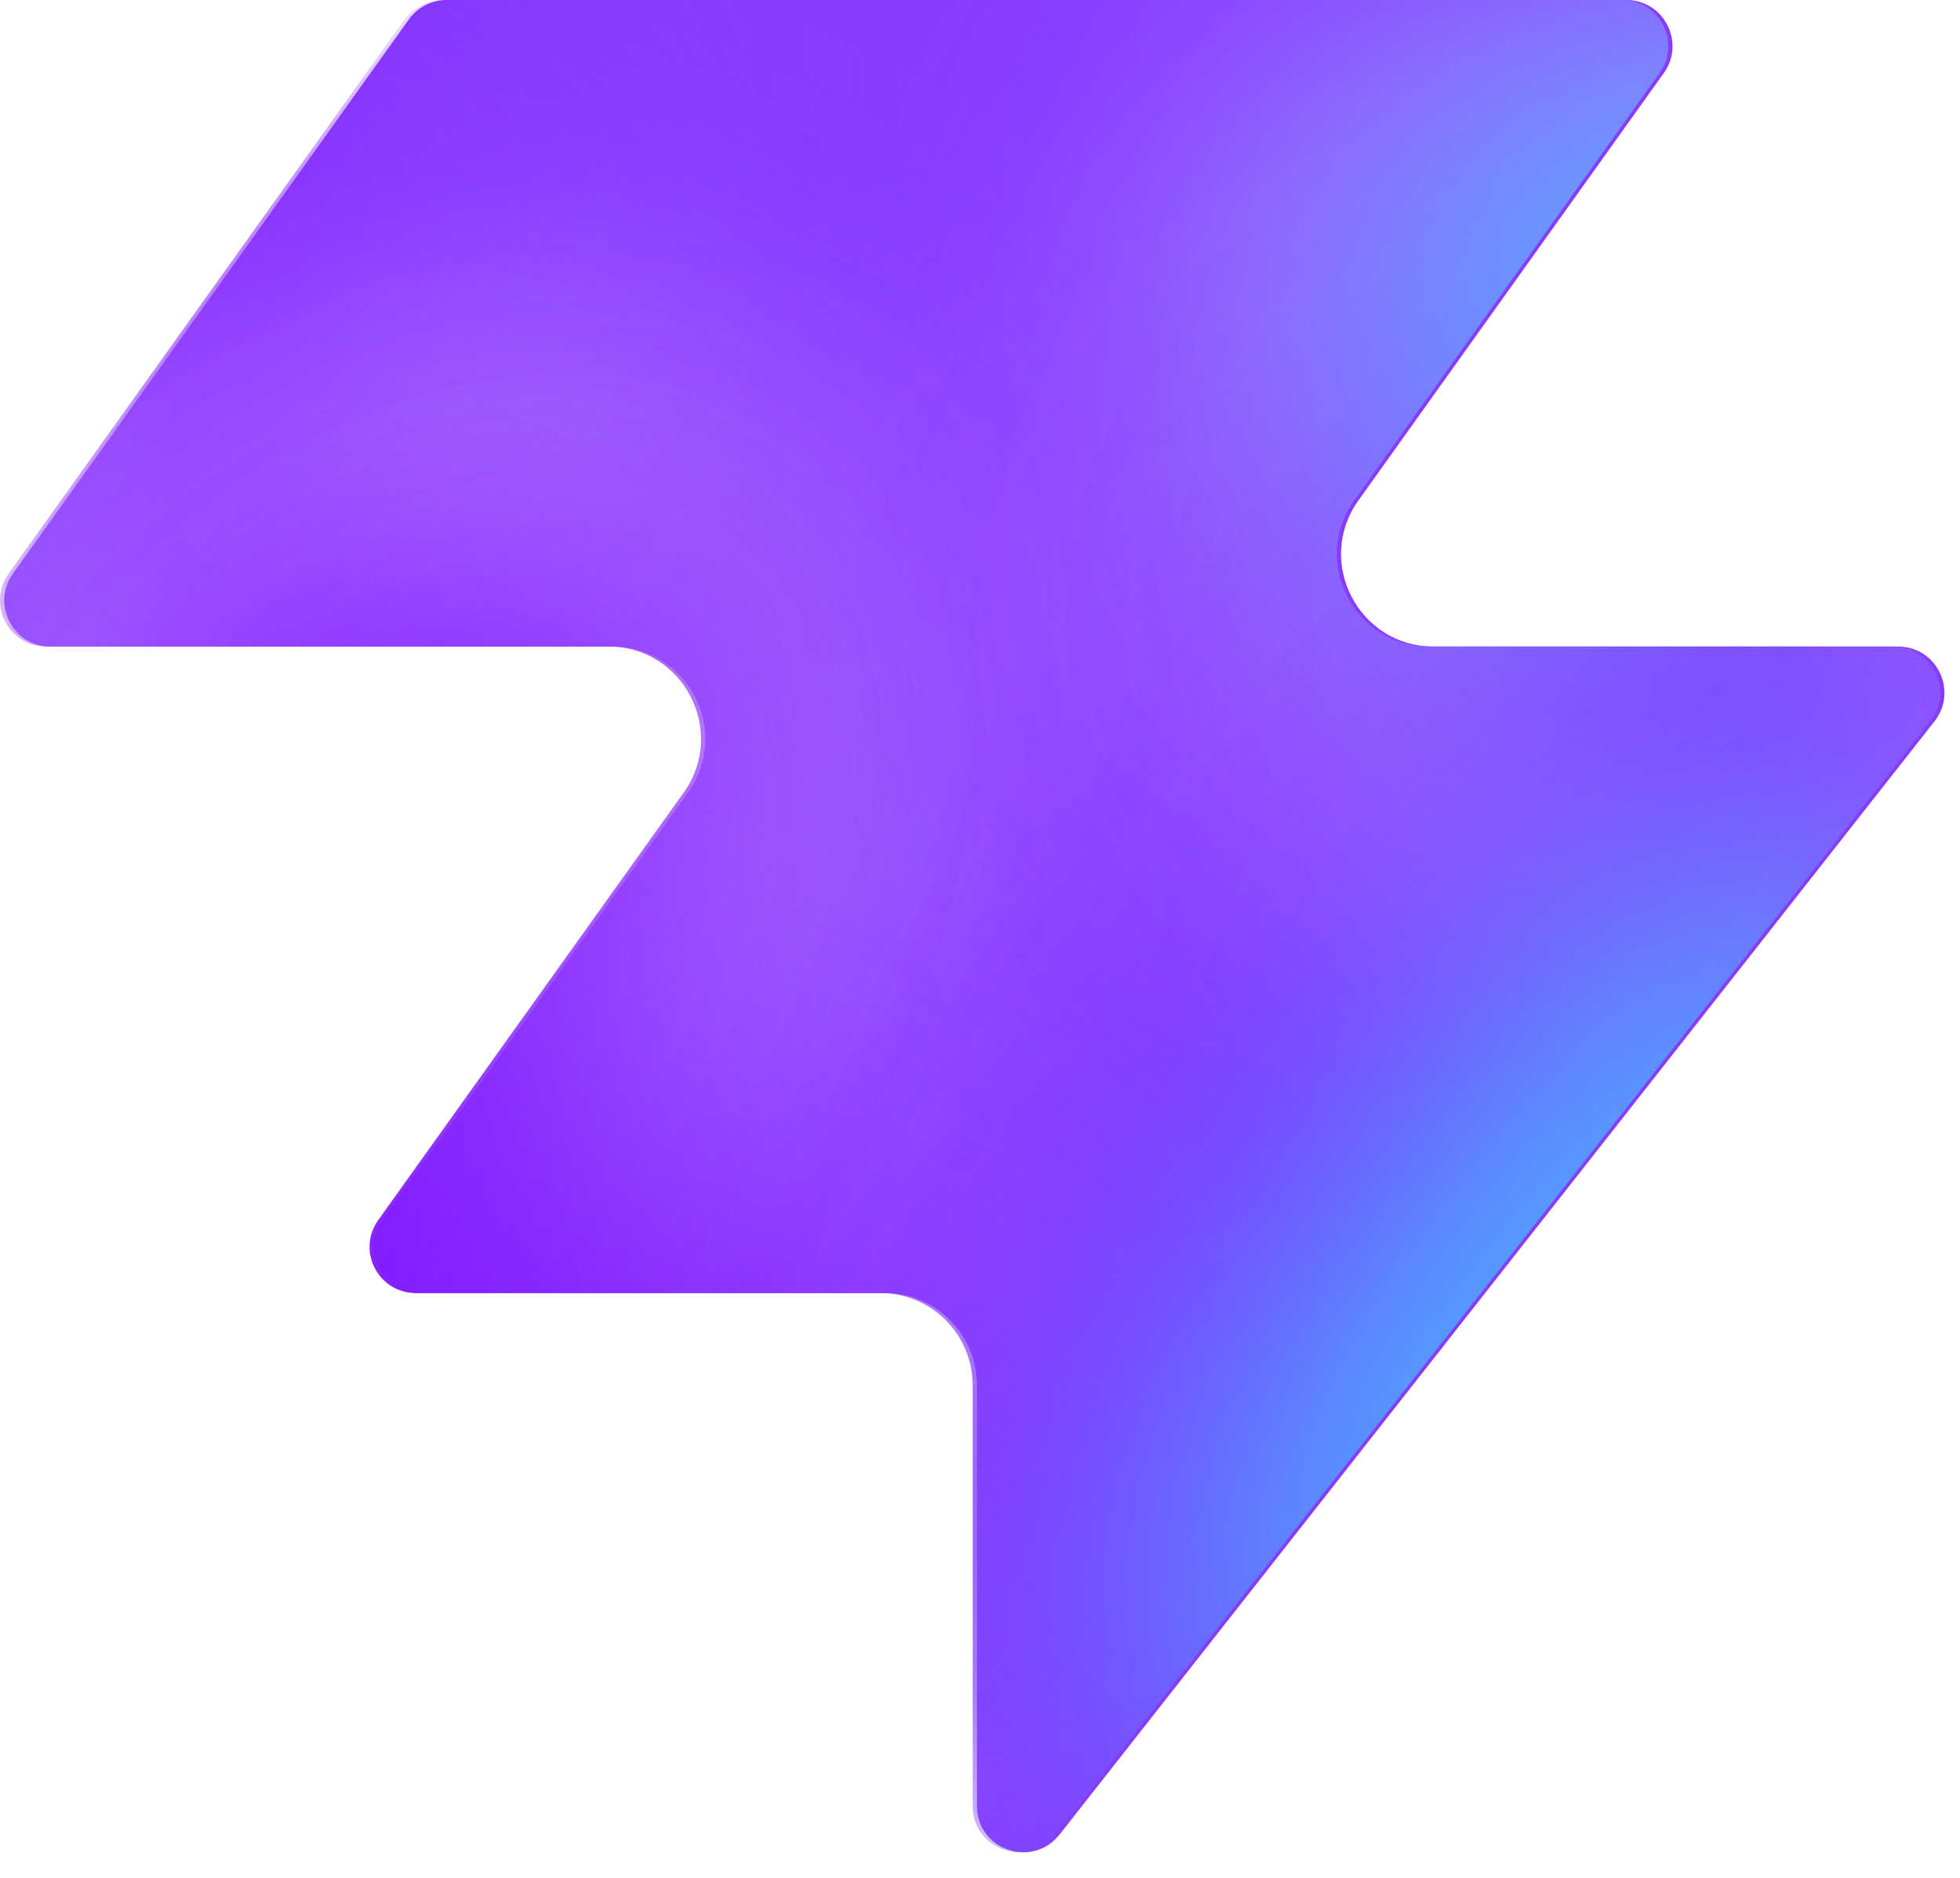
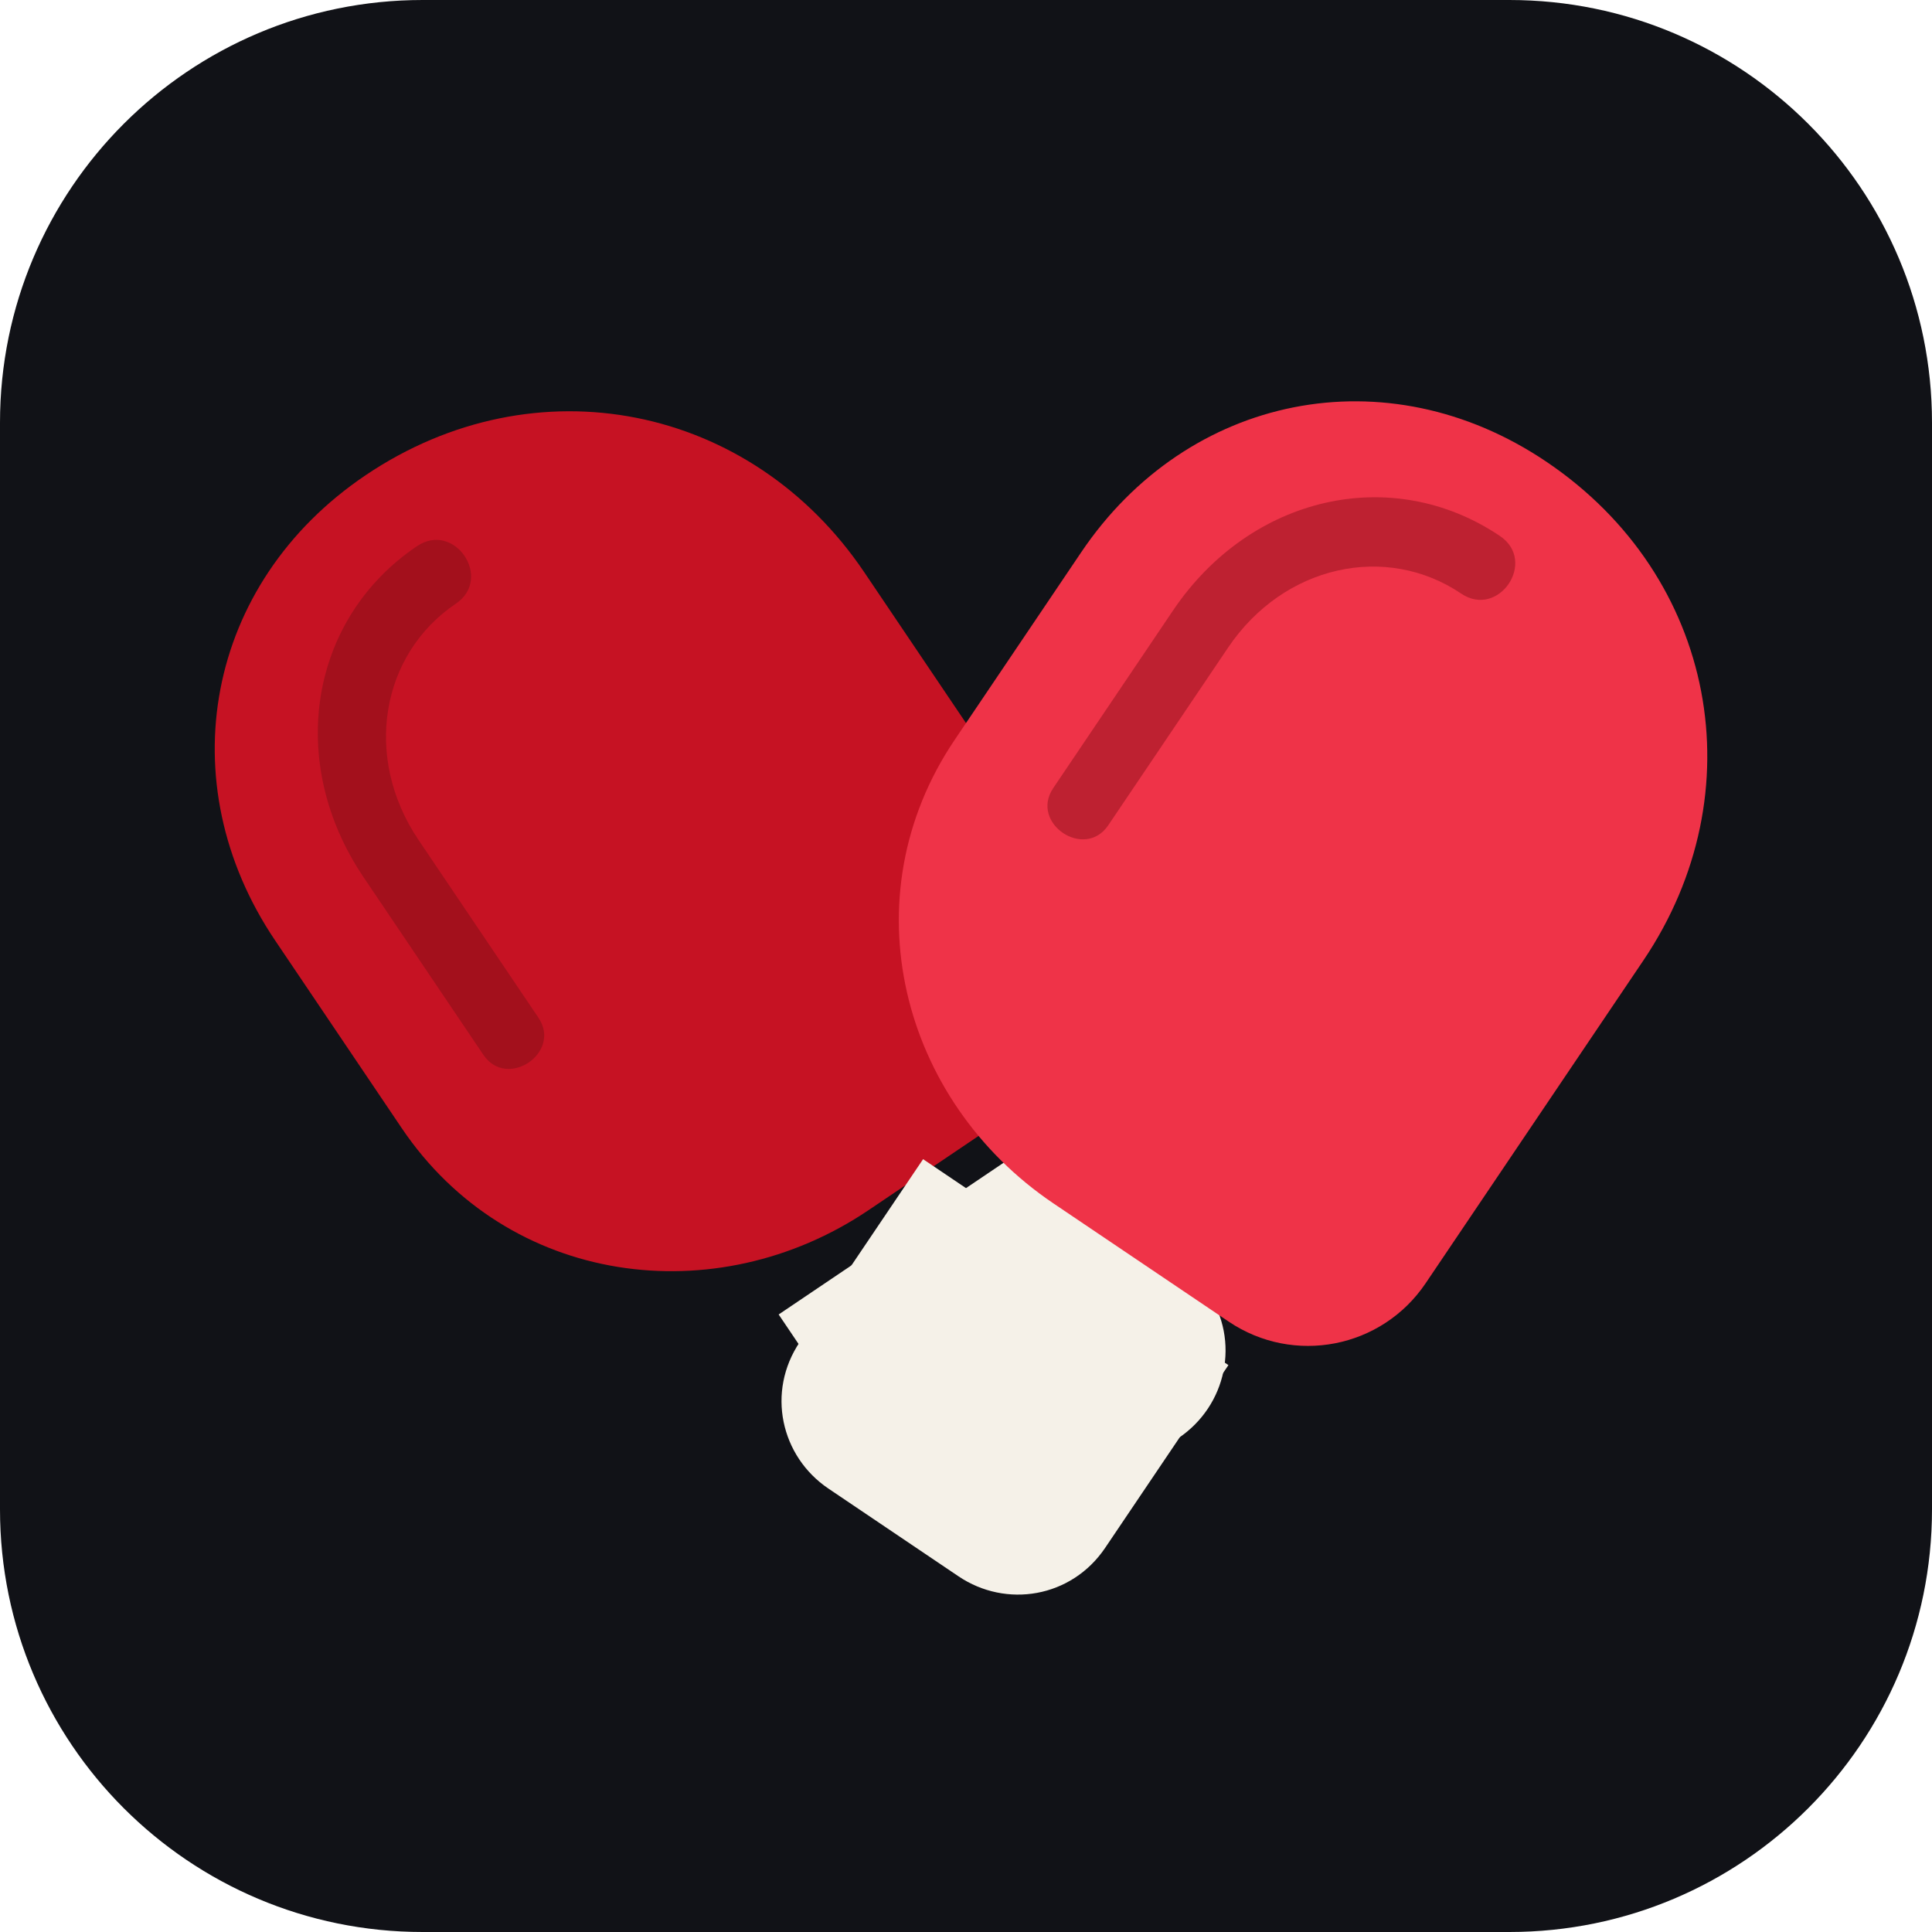
- <svg xmlns="http://www.w3.org/2000/svg" width="48" height="46" fill="none" viewBox="0 0 48 46">
-   <path fill="#863bff" d="M25.946 44.938c-.664.845-2.021.375-2.021-.698V33.937a2.26 2.26 0 0 0-2.262-2.262H10.287c-.92 0-1.456-1.04-.92-1.788l7.48-10.471c1.07-1.497 0-3.578-1.842-3.578H1.237c-.92 0-1.456-1.04-.92-1.788L10.013.474c.214-.297.556-.474.92-.474h28.894c.92 0 1.456 1.04.92 1.788l-7.48 10.471c-1.07 1.498 0 3.579 1.842 3.579h11.377c.943 0 1.473 1.088.89 1.83L25.947 44.94z" style="fill:#863bff;fill:color(display-p3 .525 .23 1);fill-opacity:1" />
-   <mask id="a" width="48" height="46" x="0" y="0" maskUnits="userSpaceOnUse" style="mask-type:alpha">
-     <path fill="#000" d="M25.842 44.938c-.664.844-2.021.375-2.021-.698V33.937a2.26 2.26 0 0 0-2.262-2.262H10.183c-.92 0-1.456-1.04-.92-1.788l7.48-10.471c1.07-1.498 0-3.579-1.842-3.579H1.133c-.92 0-1.456-1.04-.92-1.787L9.91.473c.214-.297.556-.474.92-.474h28.894c.92 0 1.456 1.04.92 1.788l-7.48 10.471c-1.07 1.498 0 3.578 1.842 3.578h11.377c.943 0 1.473 1.088.89 1.832L25.843 44.94z" style="fill:#000;fill-opacity:1" />
-   </mask>
-   <g mask="url(#a)">
-     <g filter="url(#b)">
-       <ellipse cx="5.508" cy="14.704" fill="#ede6ff" rx="5.508" ry="14.704" style="fill:#ede6ff;fill:color(display-p3 .927 .903 1);fill-opacity:1" transform="matrix(.00324 1 1 -.00324 -4.47 31.516)" />
-     </g>
-     <g filter="url(#c)">
-       <ellipse cx="10.399" cy="29.851" fill="#ede6ff" rx="10.399" ry="29.851" style="fill:#ede6ff;fill:color(display-p3 .927 .903 1);fill-opacity:1" transform="matrix(.00324 1 1 -.00324 -39.328 7.883)" />
-     </g>
-     <g filter="url(#d)">
-       <ellipse cx="5.508" cy="30.487" fill="#7e14ff" rx="5.508" ry="30.487" style="fill:#7e14ff;fill:color(display-p3 .492 .077 1);fill-opacity:1" transform="rotate(89.814 -25.913 -14.639)scale(1 -1)" />
-     </g>
-     <g filter="url(#e)">
-       <ellipse cx="5.508" cy="30.599" fill="#7e14ff" rx="5.508" ry="30.599" style="fill:#7e14ff;fill:color(display-p3 .492 .077 1);fill-opacity:1" transform="rotate(89.814 -32.644 -3.334)scale(1 -1)" />
-     </g>
-     <g filter="url(#f)">
-       <ellipse cx="5.508" cy="30.599" fill="#7e14ff" rx="5.508" ry="30.599" style="fill:#7e14ff;fill:color(display-p3 .492 .077 1);fill-opacity:1" transform="matrix(.00324 1 1 -.00324 -34.34 30.47)" />
-     </g>
-     <g filter="url(#g)">
-       <ellipse cx="14.072" cy="22.078" fill="#ede6ff" rx="14.072" ry="22.078" style="fill:#ede6ff;fill:color(display-p3 .927 .903 1);fill-opacity:1" transform="rotate(93.35 24.506 48.493)scale(-1 1)" />
-     </g>
-     <g filter="url(#h)">
-       <ellipse cx="3.47" cy="21.501" fill="#7e14ff" rx="3.47" ry="21.501" style="fill:#7e14ff;fill:color(display-p3 .492 .077 1);fill-opacity:1" transform="rotate(89.009 28.708 47.59)scale(-1 1)" />
-     </g>
-     <g filter="url(#i)">
-       <ellipse cx="3.47" cy="21.501" fill="#7e14ff" rx="3.47" ry="21.501" style="fill:#7e14ff;fill:color(display-p3 .492 .077 1);fill-opacity:1" transform="rotate(89.009 28.708 47.59)scale(-1 1)" />
-     </g>
-     <g filter="url(#j)">
-       <ellipse cx=".387" cy="8.972" fill="#7e14ff" rx="4.407" ry="29.108" style="fill:#7e14ff;fill:color(display-p3 .492 .077 1);fill-opacity:1" transform="rotate(39.51 .387 8.972)" />
-     </g>
-     <g filter="url(#k)">
-       <ellipse cx="47.523" cy="-6.092" fill="#7e14ff" rx="4.407" ry="29.108" style="fill:#7e14ff;fill:color(display-p3 .492 .077 1);fill-opacity:1" transform="rotate(37.892 47.523 -6.092)" />
-     </g>
-     <g filter="url(#l)">
-       <ellipse cx="41.412" cy="6.333" fill="#47bfff" rx="5.971" ry="9.665" style="fill:#47bfff;fill:color(display-p3 .28 .748 1);fill-opacity:1" transform="rotate(37.892 41.412 6.333)" />
-     </g>
-     <g filter="url(#m)">
-       <ellipse cx="-1.879" cy="38.332" fill="#7e14ff" rx="4.407" ry="29.108" style="fill:#7e14ff;fill:color(display-p3 .492 .077 1);fill-opacity:1" transform="rotate(37.892 -1.88 38.332)" />
-     </g>
-     <g filter="url(#n)">
-       <ellipse cx="-1.879" cy="38.332" fill="#7e14ff" rx="4.407" ry="29.108" style="fill:#7e14ff;fill:color(display-p3 .492 .077 1);fill-opacity:1" transform="rotate(37.892 -1.88 38.332)" />
-     </g>
-     <g filter="url(#o)">
-       <ellipse cx="35.651" cy="29.907" fill="#7e14ff" rx="4.407" ry="29.108" style="fill:#7e14ff;fill:color(display-p3 .492 .077 1);fill-opacity:1" transform="rotate(37.892 35.651 29.907)" />
-     </g>
-     <g filter="url(#p)">
-       <ellipse cx="38.418" cy="32.4" fill="#47bfff" rx="5.971" ry="15.297" style="fill:#47bfff;fill:color(display-p3 .28 .748 1);fill-opacity:1" transform="rotate(37.892 38.418 32.4)" />
-     </g>
+ <svg xmlns="http://www.w3.org/2000/svg" viewBox="0 0 64 64" role="img" aria-label="Кръстосани боксови ръкавици">
+   <rect width="64" height="64" rx="14" fill="#111217" />
+   <g transform="rotate(-34 32 32)">
+     <path fill="#c61223" d="M13.5 18.5c0-6.3 4.7-11.1 11.1-11.1 6.8 0 11.9 5.2 11.9 11.9v12.9c0 2.6-2.1 4.7-4.7 4.7h-7c-6.1 0-11.3-4.6-11.3-10.9v-7.5Z" />
+     <path fill="#f5f1e8" d="M20.4 38.1h12.2v7.3c0 2-1.6 3.5-3.5 3.5h-5.2c-1.9 0-3.5-1.5-3.5-3.5v-7.3Z" />
+     <path fill="#8e0f19" d="M24.7 12.6c-3 0-5.4 2.5-5.4 5.8v7.1c0 1.4-2.2 1.4-2.2 0v-7.1c0-4.6 3.3-8.1 7.6-8.1 1.5 0 1.5 2.3 0 2.3Z" opacity=".62" />
  </g>
-   <defs>
-     <filter id="b" width="60.045" height="41.654" x="-19.77" y="16.149" color-interpolation-filters="sRGB" filterUnits="userSpaceOnUse">
-       <feFlood flood-opacity="0" result="BackgroundImageFix" />
-       <feBlend in="SourceGraphic" in2="BackgroundImageFix" result="shape" />
-       <feGaussianBlur result="effect1_foregroundBlur_2002_17158" stdDeviation="7.659" />
-     </filter>
-     <filter id="c" width="90.34" height="51.437" x="-54.613" y="-7.533" color-interpolation-filters="sRGB" filterUnits="userSpaceOnUse">
-       <feFlood flood-opacity="0" result="BackgroundImageFix" />
-       <feBlend in="SourceGraphic" in2="BackgroundImageFix" result="shape" />
-       <feGaussianBlur result="effect1_foregroundBlur_2002_17158" stdDeviation="7.659" />
-     </filter>
-     <filter id="d" width="79.355" height="29.4" x="-49.64" y="2.03" color-interpolation-filters="sRGB" filterUnits="userSpaceOnUse">
-       <feFlood flood-opacity="0" result="BackgroundImageFix" />
-       <feBlend in="SourceGraphic" in2="BackgroundImageFix" result="shape" />
-       <feGaussianBlur result="effect1_foregroundBlur_2002_17158" stdDeviation="4.596" />
-     </filter>
-     <filter id="e" width="79.579" height="29.4" x="-45.045" y="20.029" color-interpolation-filters="sRGB" filterUnits="userSpaceOnUse">
-       <feFlood flood-opacity="0" result="BackgroundImageFix" />
-       <feBlend in="SourceGraphic" in2="BackgroundImageFix" result="shape" />
-       <feGaussianBlur result="effect1_foregroundBlur_2002_17158" stdDeviation="4.596" />
-     </filter>
-     <filter id="f" width="79.579" height="29.4" x="-43.513" y="21.178" color-interpolation-filters="sRGB" filterUnits="userSpaceOnUse">
-       <feFlood flood-opacity="0" result="BackgroundImageFix" />
-       <feBlend in="SourceGraphic" in2="BackgroundImageFix" result="shape" />
-       <feGaussianBlur result="effect1_foregroundBlur_2002_17158" stdDeviation="4.596" />
-     </filter>
-     <filter id="g" width="74.749" height="58.852" x="15.756" y="-17.901" color-interpolation-filters="sRGB" filterUnits="userSpaceOnUse">
-       <feFlood flood-opacity="0" result="BackgroundImageFix" />
-       <feBlend in="SourceGraphic" in2="BackgroundImageFix" result="shape" />
-       <feGaussianBlur result="effect1_foregroundBlur_2002_17158" stdDeviation="7.659" />
-     </filter>
-     <filter id="h" width="61.377" height="25.362" x="23.548" y="2.284" color-interpolation-filters="sRGB" filterUnits="userSpaceOnUse">
-       <feFlood flood-opacity="0" result="BackgroundImageFix" />
-       <feBlend in="SourceGraphic" in2="BackgroundImageFix" result="shape" />
-       <feGaussianBlur result="effect1_foregroundBlur_2002_17158" stdDeviation="4.596" />
-     </filter>
-     <filter id="i" width="61.377" height="25.362" x="23.548" y="2.284" color-interpolation-filters="sRGB" filterUnits="userSpaceOnUse">
-       <feFlood flood-opacity="0" result="BackgroundImageFix" />
-       <feBlend in="SourceGraphic" in2="BackgroundImageFix" result="shape" />
-       <feGaussianBlur result="effect1_foregroundBlur_2002_17158" stdDeviation="4.596" />
-     </filter>
-     <filter id="j" width="56.045" height="63.649" x="-27.636" y="-22.853" color-interpolation-filters="sRGB" filterUnits="userSpaceOnUse">
-       <feFlood flood-opacity="0" result="BackgroundImageFix" />
-       <feBlend in="SourceGraphic" in2="BackgroundImageFix" result="shape" />
-       <feGaussianBlur result="effect1_foregroundBlur_2002_17158" stdDeviation="4.596" />
-     </filter>
-     <filter id="k" width="54.814" height="64.646" x="20.116" y="-38.415" color-interpolation-filters="sRGB" filterUnits="userSpaceOnUse">
-       <feFlood flood-opacity="0" result="BackgroundImageFix" />
-       <feBlend in="SourceGraphic" in2="BackgroundImageFix" result="shape" />
-       <feGaussianBlur result="effect1_foregroundBlur_2002_17158" stdDeviation="4.596" />
-     </filter>
-     <filter id="l" width="33.541" height="35.313" x="24.641" y="-11.323" color-interpolation-filters="sRGB" filterUnits="userSpaceOnUse">
-       <feFlood flood-opacity="0" result="BackgroundImageFix" />
-       <feBlend in="SourceGraphic" in2="BackgroundImageFix" result="shape" />
-       <feGaussianBlur result="effect1_foregroundBlur_2002_17158" stdDeviation="4.596" />
-     </filter>
-     <filter id="m" width="54.814" height="64.646" x="-29.286" y="6.009" color-interpolation-filters="sRGB" filterUnits="userSpaceOnUse">
-       <feFlood flood-opacity="0" result="BackgroundImageFix" />
-       <feBlend in="SourceGraphic" in2="BackgroundImageFix" result="shape" />
-       <feGaussianBlur result="effect1_foregroundBlur_2002_17158" stdDeviation="4.596" />
-     </filter>
-     <filter id="n" width="54.814" height="64.646" x="-29.286" y="6.009" color-interpolation-filters="sRGB" filterUnits="userSpaceOnUse">
-       <feFlood flood-opacity="0" result="BackgroundImageFix" />
-       <feBlend in="SourceGraphic" in2="BackgroundImageFix" result="shape" />
-       <feGaussianBlur result="effect1_foregroundBlur_2002_17158" stdDeviation="4.596" />
-     </filter>
-     <filter id="o" width="54.814" height="64.646" x="8.244" y="-2.416" color-interpolation-filters="sRGB" filterUnits="userSpaceOnUse">
-       <feFlood flood-opacity="0" result="BackgroundImageFix" />
-       <feBlend in="SourceGraphic" in2="BackgroundImageFix" result="shape" />
-       <feGaussianBlur result="effect1_foregroundBlur_2002_17158" stdDeviation="4.596" />
-     </filter>
-     <filter id="p" width="39.409" height="43.623" x="18.713" y="10.588" color-interpolation-filters="sRGB" filterUnits="userSpaceOnUse">
-       <feFlood flood-opacity="0" result="BackgroundImageFix" />
-       <feBlend in="SourceGraphic" in2="BackgroundImageFix" result="shape" />
-       <feGaussianBlur result="effect1_foregroundBlur_2002_17158" stdDeviation="4.596" />
-     </filter>
-   </defs>
+   <g transform="rotate(34 32 32)">
+     <path fill="#ef3348" d="M27.5 18.5c0-6.3 4.7-11.1 11.1-11.1 6.8 0 11.9 5.2 11.9 11.9v12.9c0 2.6-2.1 4.7-4.7 4.7h-7c-6.1 0-11.3-4.6-11.3-10.9v-7.5Z" />
+     <path fill="#f5f1e8" d="M34.4 38.1h12.2v7.3c0 2-1.6 3.5-3.5 3.5h-5.2c-1.9 0-3.5-1.5-3.5-3.5v-7.3Z" />
+     <path fill="#8e0f19" d="M38.7 12.6c-3 0-5.4 2.5-5.4 5.8v7.1c0 1.4-2.2 1.4-2.2 0v-7.1c0-4.6 3.3-8.1 7.6-8.1 1.5 0 1.5 2.3 0 2.3Z" opacity=".5" />
+   </g>
</svg>
